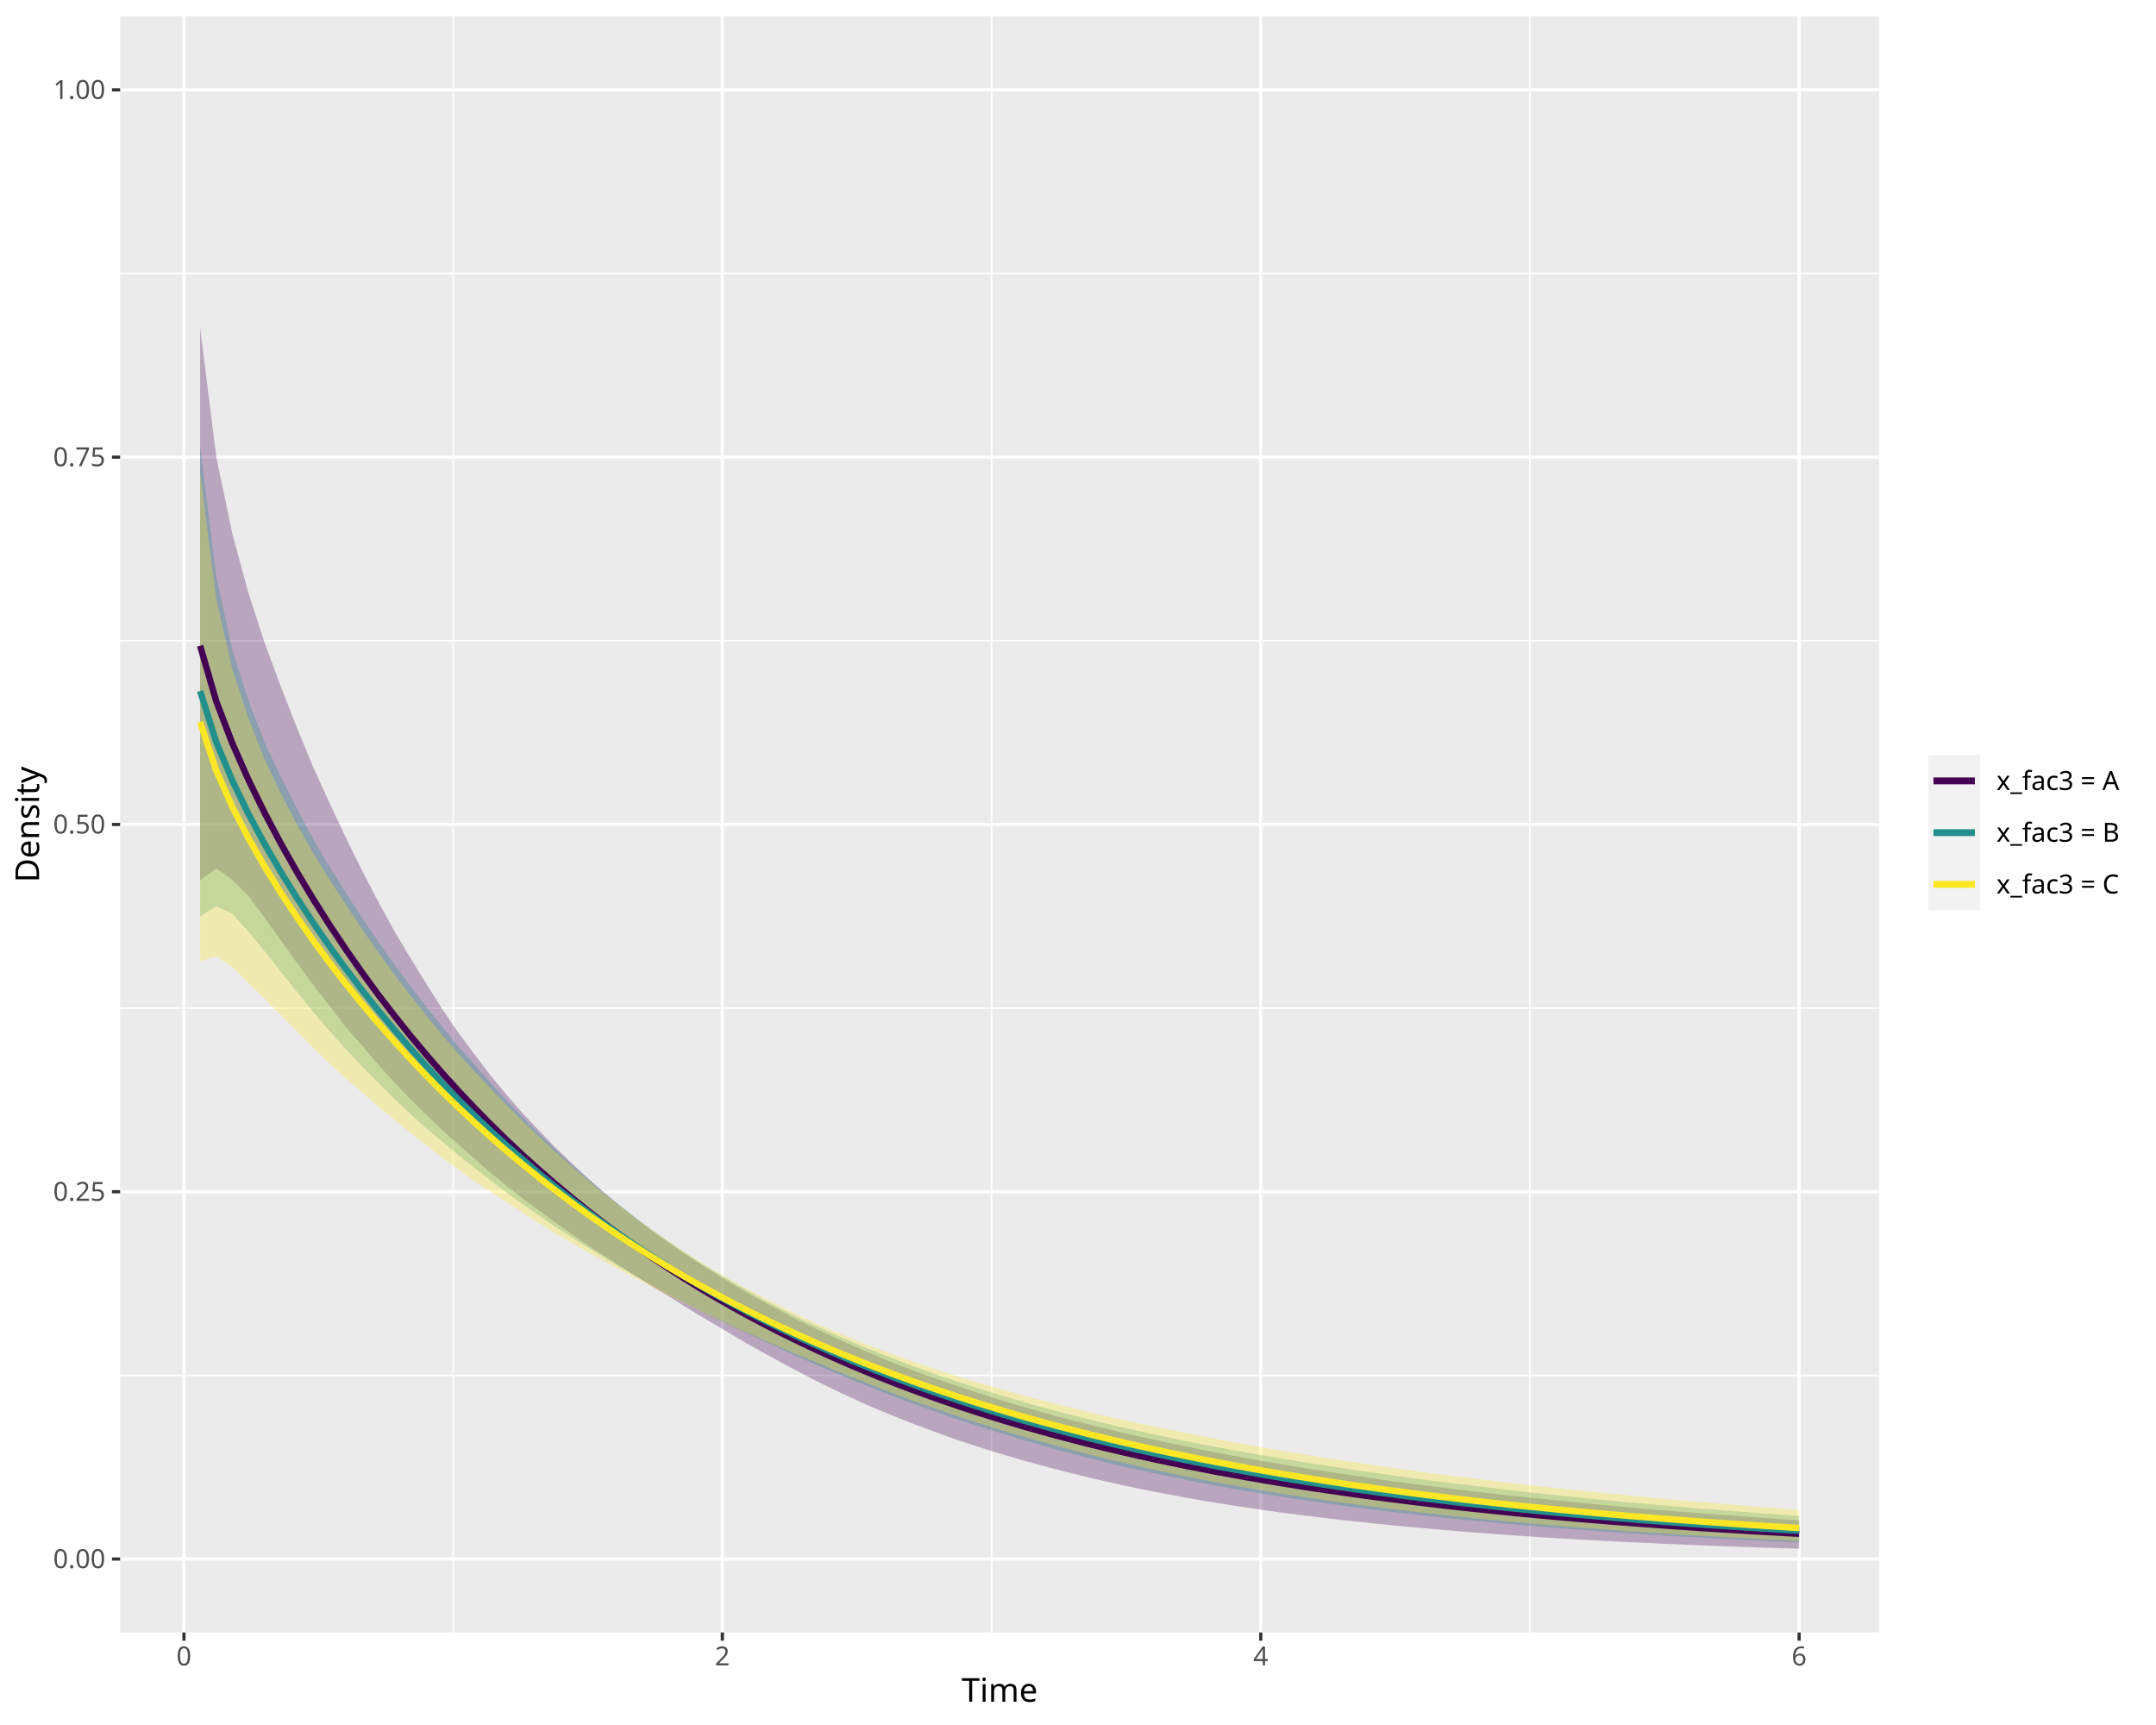
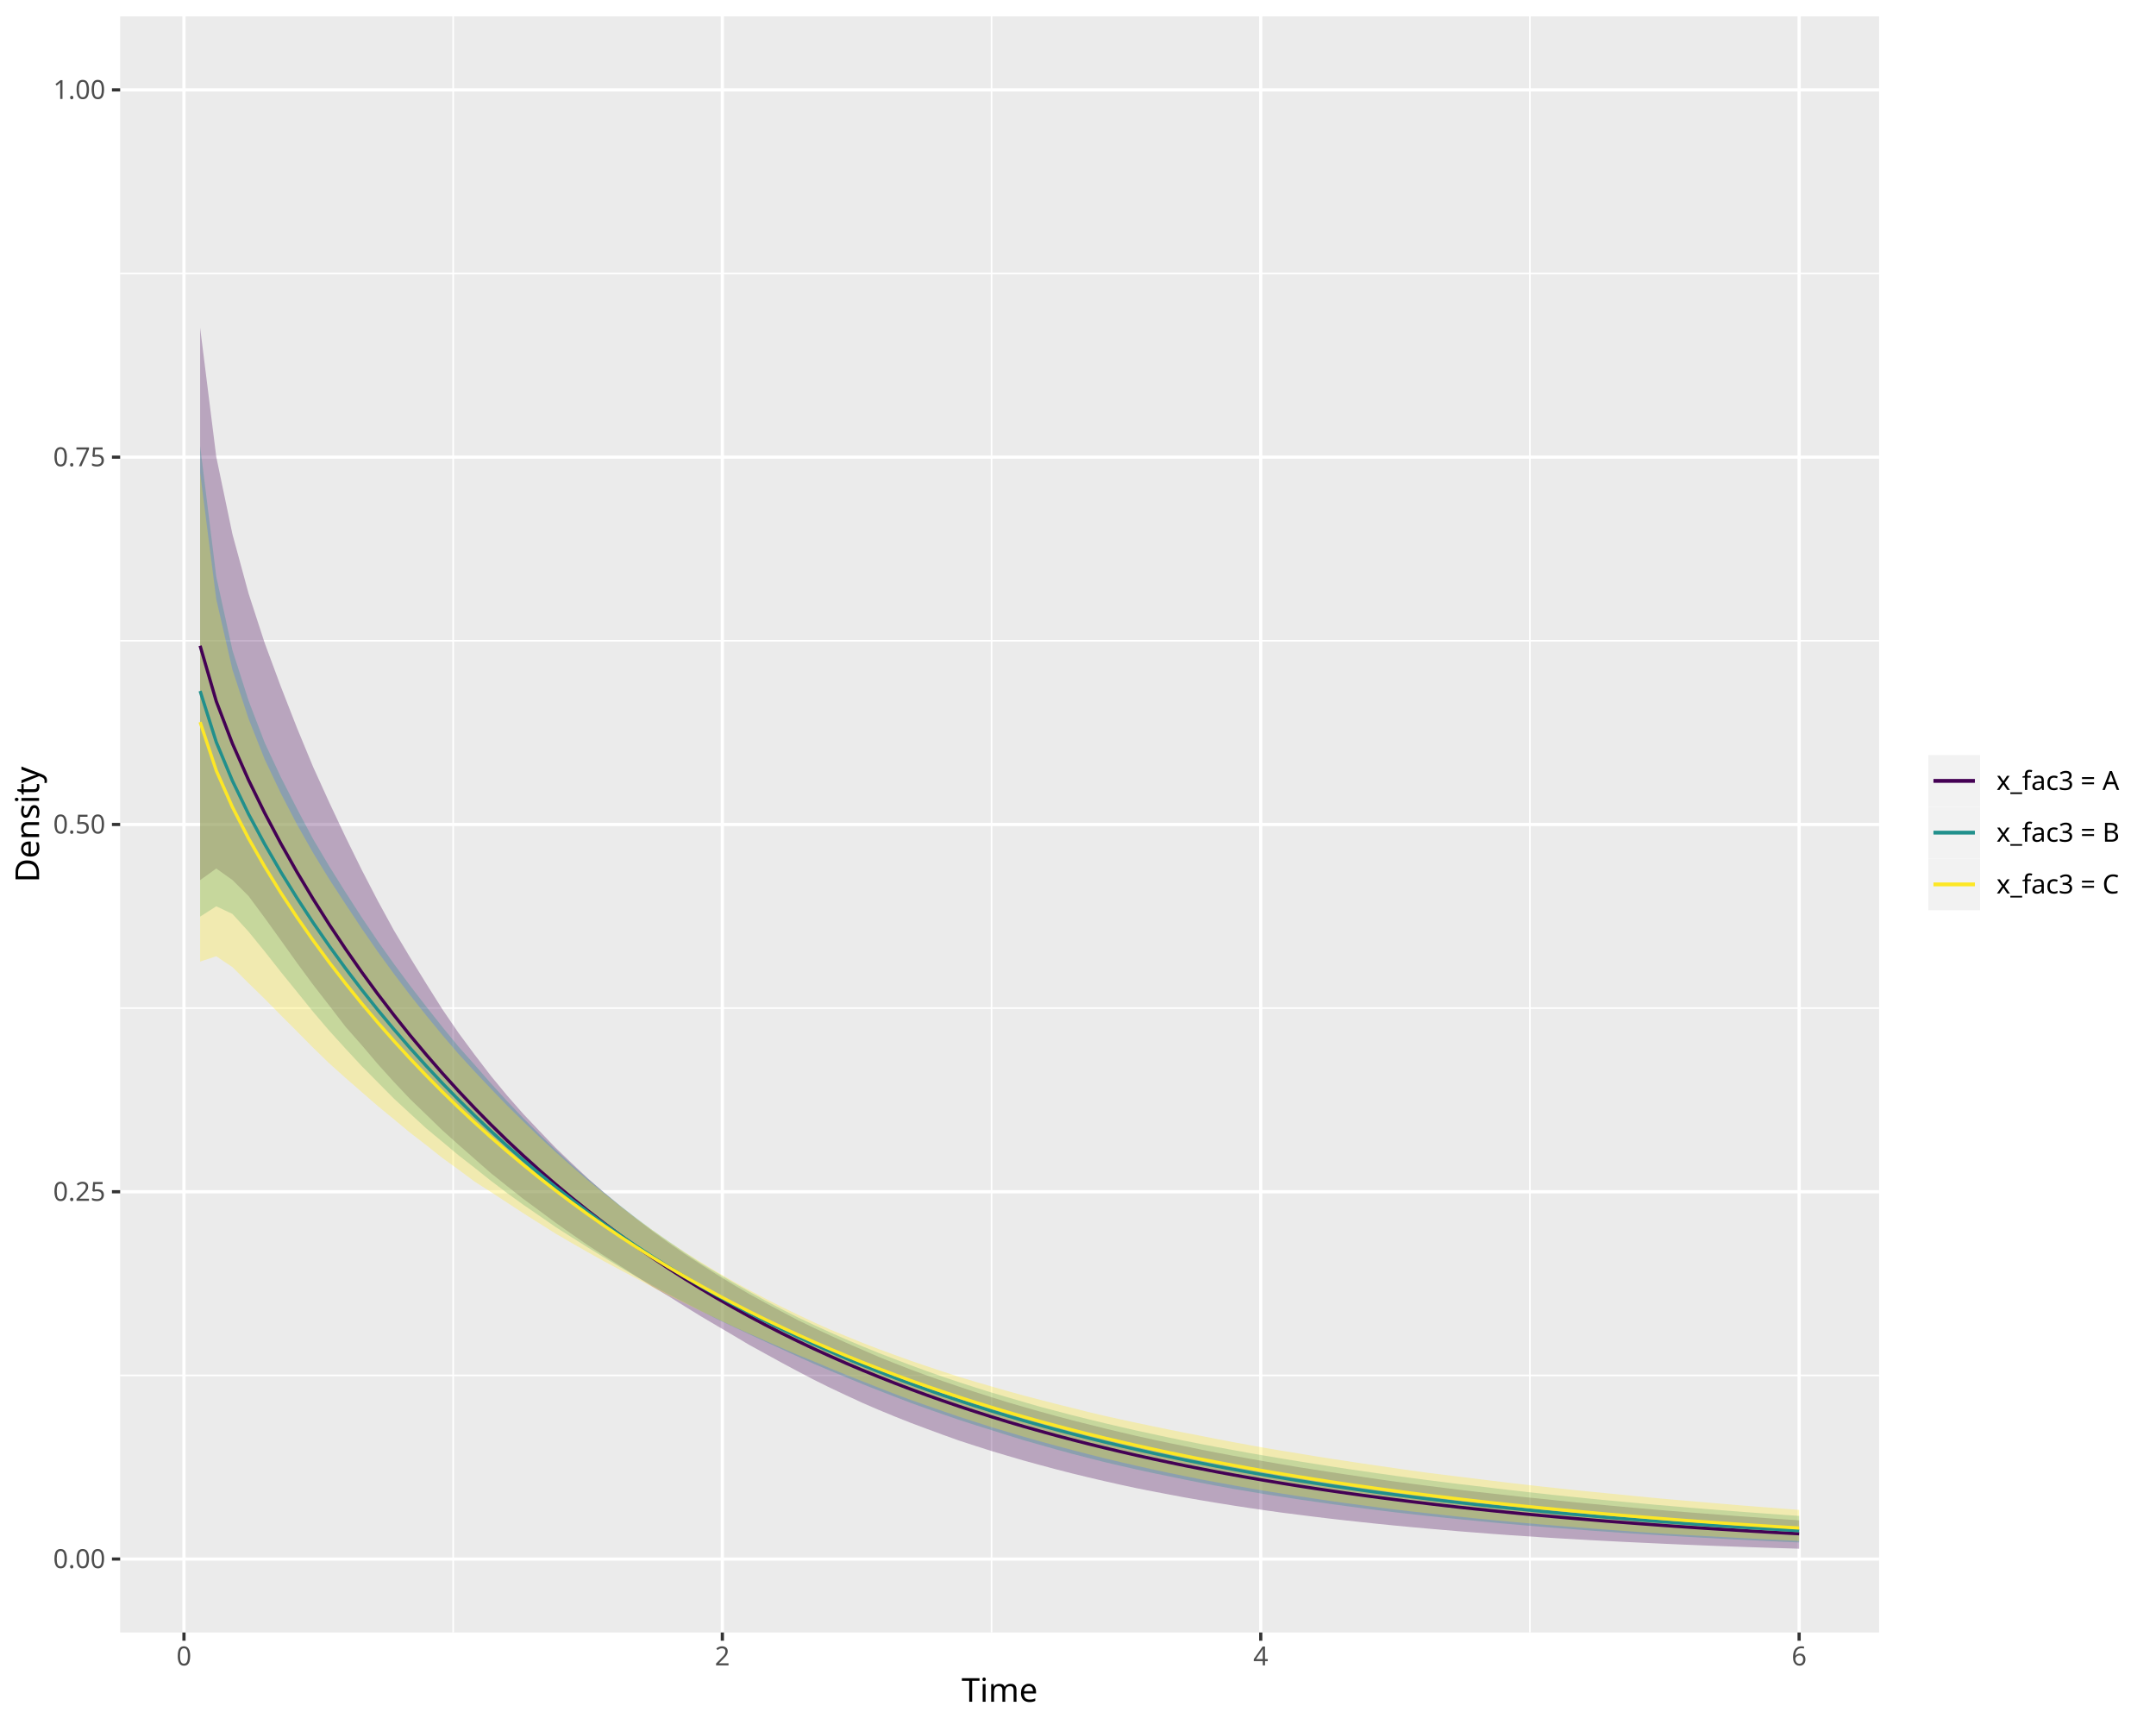
<svg xmlns="http://www.w3.org/2000/svg" class="svglite" data-engine-version="2.0" width="720.00pt" height="576.00pt" viewBox="0 0 720.00 576.00">
  <defs>
    <style type="text/css">
    .svglite line, .svglite polyline, .svglite polygon, .svglite path, .svglite rect, .svglite circle {
      fill: none;
      stroke: #000000;
      stroke-linecap: round;
      stroke-linejoin: round;
      stroke-miterlimit: 10.00;
    }
  </style>
  </defs>
  <rect width="100%" height="100%" style="stroke: none; fill: #FFFFFF;" />
  <defs>
    <clipPath id="cpMC4wMHw3MjAuMDB8MC4wMHw1NzYuMDA=">
      <rect x="0.00" y="0.00" width="720.00" height="576.00" />
    </clipPath>
  </defs>
  <g clip-path="url(#cpMC4wMHw3MjAuMDB8MC4wMHw1NzYuMDA=)">
    <rect x="0.00" y="0.00" width="720.00" height="576.00" style="stroke-width: 1.07; stroke: #FFFFFF; fill: #FFFFFF;" />
  </g>
  <defs>
    <clipPath id="cpNDAuMTN8NjI3LjUyfDUuNDh8NTQ1LjEx">
      <rect x="40.13" y="5.48" width="587.39" height="539.63" />
    </clipPath>
  </defs>
  <g clip-path="url(#cpNDAuMTN8NjI3LjUyfDUuNDh8NTQ1LjEx)">
    <rect x="40.13" y="5.48" width="587.39" height="539.63" style="stroke-width: 1.07; stroke: none; fill: #EBEBEB;" />
    <polyline points="40.13,459.26 627.52,459.26 " style="stroke-width: 0.53; stroke: #FFFFFF; stroke-linecap: butt;" />
    <polyline points="40.13,336.62 627.52,336.62 " style="stroke-width: 0.53; stroke: #FFFFFF; stroke-linecap: butt;" />
    <polyline points="40.13,213.97 627.52,213.97 " style="stroke-width: 0.53; stroke: #FFFFFF; stroke-linecap: butt;" />
    <polyline points="40.13,91.33 627.52,91.33 " style="stroke-width: 0.53; stroke: #FFFFFF; stroke-linecap: butt;" />
    <polyline points="151.34,545.11 151.34,5.48 " style="stroke-width: 0.53; stroke: #FFFFFF; stroke-linecap: butt;" />
    <polyline points="331.13,545.11 331.13,5.48 " style="stroke-width: 0.53; stroke: #FFFFFF; stroke-linecap: butt;" />
    <polyline points="510.92,545.11 510.92,5.48 " style="stroke-width: 0.53; stroke: #FFFFFF; stroke-linecap: butt;" />
    <polyline points="40.13,520.58 627.52,520.58 " style="stroke-width: 1.07; stroke: #FFFFFF; stroke-linecap: butt;" />
    <polyline points="40.13,397.94 627.52,397.94 " style="stroke-width: 1.07; stroke: #FFFFFF; stroke-linecap: butt;" />
    <polyline points="40.13,275.30 627.52,275.30 " style="stroke-width: 1.07; stroke: #FFFFFF; stroke-linecap: butt;" />
    <polyline points="40.13,152.65 627.52,152.65 " style="stroke-width: 1.07; stroke: #FFFFFF; stroke-linecap: butt;" />
    <polyline points="40.13,30.01 627.52,30.01 " style="stroke-width: 1.07; stroke: #FFFFFF; stroke-linecap: butt;" />
    <polyline points="61.44,545.11 61.44,5.48 " style="stroke-width: 1.07; stroke: #FFFFFF; stroke-linecap: butt;" />
    <polyline points="241.23,545.11 241.23,5.48 " style="stroke-width: 1.07; stroke: #FFFFFF; stroke-linecap: butt;" />
    <polyline points="421.03,545.11 421.03,5.48 " style="stroke-width: 1.07; stroke: #FFFFFF; stroke-linecap: butt;" />
    <polyline points="600.82,545.11 600.82,5.48 " style="stroke-width: 1.07; stroke: #FFFFFF; stroke-linecap: butt;" />
-     <polygon points="66.83,293.88 72.23,290.01 77.62,293.84 83.01,299.21 88.41,306.49 93.80,313.98 99.20,321.54 104.59,328.85 109.98,335.79 115.38,342.83 120.77,348.95 126.16,355.30 131.56,361.28 136.95,366.99 142.35,372.19 147.74,377.42 153.13,382.25 158.53,386.99 163.92,391.72 169.31,396.02 174.71,400.29 180.10,404.24 185.50,408.25 190.89,412.04 196.28,415.77 201.68,419.27 207.07,422.68 212.47,426.19 217.86,429.62 223.25,432.81 228.65,436.19 234.04,439.52 239.43,442.70 244.83,445.87 250.22,449.08 255.62,452.05 261.01,455.01 266.40,457.89 271.80,460.72 277.19,463.39 282.58,465.92 287.98,468.42 293.37,470.75 298.77,472.97 304.16,475.11 309.55,477.13 314.95,479.12 320.34,481.05 325.74,482.80 331.13,484.52 336.52,486.13 341.92,487.71 347.31,489.19 352.70,490.63 358.10,492.01 363.49,493.32 368.89,494.58 374.28,495.79 379.67,496.95 385.07,498.01 390.46,499.04 395.85,500.05 401.25,500.99 406.64,501.88 412.04,502.75 417.43,503.57 422.82,504.35 428.22,505.11 433.61,505.79 439.01,506.47 444.40,507.12 449.79,507.73 455.19,508.31 460.58,508.88 465.97,509.42 471.37,509.93 476.76,510.41 482.16,510.88 487.55,511.34 492.94,511.76 498.34,512.18 503.73,512.57 509.12,512.93 514.52,513.30 519.91,513.63 525.31,513.94 530.70,514.25 536.09,514.53 541.49,514.81 546.88,515.07 552.28,515.32 557.67,515.57 563.06,515.80 568.46,516.02 573.85,516.23 579.24,516.43 584.64,516.62 590.03,516.80 595.43,516.97 600.82,517.14 600.82,507.65 595.43,507.30 590.03,506.93 584.64,506.54 579.24,506.16 573.85,505.75 568.46,505.34 563.06,504.92 557.67,504.49 552.28,504.04 546.88,503.58 541.49,503.09 536.09,502.59 530.70,502.09 525.31,501.56 519.91,501.01 514.52,500.45 509.12,499.90 503.73,499.32 498.34,498.72 492.94,498.11 487.55,497.48 482.16,496.81 476.76,496.14 471.37,495.44 465.97,494.73 460.58,493.97 455.19,493.18 449.79,492.39 444.40,491.57 439.01,490.74 433.61,489.90 428.22,488.99 422.82,488.05 417.43,487.10 412.04,486.14 406.64,485.12 401.25,484.07 395.85,482.95 390.46,481.85 385.07,480.70 379.67,479.51 374.28,478.25 368.89,476.96 363.49,475.61 358.10,474.26 352.70,472.83 347.31,471.34 341.92,469.81 336.52,468.24 331.13,466.55 325.74,464.84 320.34,463.05 314.95,461.20 309.55,459.30 304.16,457.32 298.77,455.22 293.37,453.05 287.98,450.72 282.58,448.37 277.19,445.90 271.80,443.40 266.40,440.79 261.01,437.95 255.62,435.07 250.22,432.10 244.83,428.93 239.43,425.63 234.04,422.21 228.65,418.69 223.25,414.97 217.86,411.06 212.47,406.95 207.07,402.69 201.68,398.15 196.28,393.43 190.89,388.38 185.50,383.21 180.10,377.60 174.71,371.91 169.31,365.76 163.92,359.23 158.53,352.20 153.13,344.91 147.74,337.02 142.35,328.46 136.95,319.71 131.56,310.68 126.16,300.79 120.77,290.40 115.38,279.45 109.98,267.99 104.59,256.14 99.20,243.12 93.80,229.30 88.41,214.76 83.01,198.17 77.62,178.36 72.23,152.58 66.83,109.44 " style="stroke-width: 1.07; stroke: none; fill: #440154; fill-opacity: 0.30;" />
-     <polygon points="66.83,306.07 72.23,302.62 77.62,305.18 83.01,311.09 88.41,317.72 93.80,324.56 99.20,331.21 104.59,337.89 109.98,344.20 115.38,350.15 120.77,355.95 126.16,361.40 131.56,366.85 136.95,371.82 142.35,376.79 147.74,381.26 153.13,385.77 158.53,389.97 163.92,394.27 169.31,398.35 174.71,402.25 180.10,405.95 185.50,409.70 190.89,413.14 196.28,416.53 201.68,419.87 207.07,423.13 212.47,426.27 217.86,429.21 223.25,432.17 228.65,434.94 234.04,437.72 239.43,440.47 244.83,443.01 250.22,445.52 255.62,448.03 261.01,450.50 266.40,452.97 271.80,455.39 277.19,457.69 282.58,459.92 287.98,462.14 293.37,464.29 298.77,466.37 304.16,468.45 309.55,470.38 314.95,472.28 320.34,474.13 325.74,475.87 331.13,477.56 336.52,479.25 341.92,480.93 347.31,482.45 352.70,483.98 358.10,485.46 363.49,486.84 368.89,488.22 374.28,489.47 379.67,490.70 385.07,491.87 390.46,492.98 395.85,494.09 401.25,495.17 406.64,496.19 412.04,497.18 417.43,498.08 422.82,498.99 428.22,499.82 433.61,500.65 439.01,501.43 444.40,502.19 449.79,502.93 455.19,503.64 460.58,504.33 465.97,504.99 471.37,505.59 476.76,506.19 482.16,506.76 487.55,507.31 492.94,507.84 498.34,508.36 503.73,508.86 509.12,509.33 514.52,509.78 519.91,510.21 525.31,510.63 530.70,511.04 536.09,511.43 541.49,511.81 546.88,512.16 552.28,512.50 557.67,512.83 563.06,513.15 568.46,513.45 573.85,513.74 579.24,514.03 584.64,514.29 590.03,514.56 595.43,514.81 600.82,515.04 600.82,506.18 595.43,505.81 590.03,505.42 584.64,505.03 579.24,504.62 573.85,504.20 568.46,503.77 563.06,503.33 557.67,502.86 552.28,502.41 546.88,501.90 541.49,501.41 536.09,500.91 530.70,500.39 525.31,499.84 519.91,499.29 514.52,498.70 509.12,498.10 503.73,497.48 498.34,496.85 492.94,496.20 487.55,495.57 482.16,494.90 476.76,494.22 471.37,493.51 465.97,492.79 460.58,492.02 455.19,491.25 449.79,490.46 444.40,489.64 439.01,488.79 433.61,487.93 428.22,487.05 422.82,486.15 417.43,485.21 412.04,484.23 406.64,483.24 401.25,482.21 395.85,481.14 390.46,480.03 385.07,478.87 379.67,477.71 374.28,476.48 368.89,475.21 363.49,473.90 358.10,472.56 352.70,471.14 347.31,469.73 341.92,468.16 336.52,466.58 331.13,464.99 325.74,463.30 320.34,461.55 314.95,459.74 309.55,457.85 304.16,455.88 298.77,453.82 293.37,451.74 287.98,449.54 282.58,447.25 277.19,444.88 271.80,442.41 266.40,439.86 261.01,437.12 255.62,434.29 250.22,431.28 244.83,428.24 239.43,425.02 234.04,421.79 228.65,418.22 223.25,414.50 217.86,410.74 212.47,406.72 207.07,402.52 201.68,398.17 196.28,393.61 190.89,388.87 185.50,383.87 180.10,378.70 174.71,373.32 169.31,367.65 163.92,361.73 158.53,355.56 153.13,349.49 147.74,342.92 142.35,336.11 136.95,329.13 131.56,321.85 126.16,314.25 120.77,306.27 115.38,297.92 109.98,289.29 104.59,280.21 99.20,270.09 93.80,259.52 88.41,248.02 83.01,233.95 77.62,217.10 72.23,192.57 66.83,148.87 " style="stroke-width: 1.07; stroke: none; fill: #21908C; fill-opacity: 0.30;" />
-     <polygon points="66.83,321.09 72.23,319.31 77.62,322.93 83.01,328.29 88.41,333.55 93.80,339.01 99.20,344.42 104.59,349.86 109.98,355.09 115.38,359.93 120.77,364.62 126.16,369.32 131.56,373.74 136.95,378.23 142.35,382.39 147.74,386.66 153.13,390.56 158.53,394.57 163.92,398.02 169.31,401.55 174.71,405.08 180.10,408.48 185.50,411.89 190.89,415.04 196.28,418.12 201.68,421.13 207.07,424.02 212.47,426.87 217.86,429.74 223.25,432.54 228.65,435.13 234.04,437.78 239.43,440.35 244.83,442.92 250.22,445.33 255.62,447.71 261.01,450.06 266.40,452.41 271.80,454.60 277.19,456.87 282.58,459.08 287.98,461.22 293.37,463.34 298.77,465.45 304.16,467.45 309.55,469.35 314.95,471.23 320.34,473.08 325.74,474.81 331.13,476.56 336.52,478.15 341.92,479.75 347.31,481.28 352.70,482.75 358.10,484.19 363.49,485.59 368.89,486.94 374.28,488.23 379.67,489.48 385.07,490.67 390.46,491.84 395.85,492.93 401.25,494.01 406.64,495.02 412.04,496.00 417.43,496.96 422.82,497.88 428.22,498.75 433.61,499.59 439.01,500.40 444.40,501.20 449.79,501.95 455.19,502.67 460.58,503.38 465.97,504.05 471.37,504.69 476.76,505.29 482.16,505.90 487.55,506.47 492.94,507.02 498.34,507.55 503.73,508.06 509.12,508.54 514.52,509.02 519.91,509.47 525.31,509.90 530.70,510.32 536.09,510.74 541.49,511.13 546.88,511.52 552.28,511.88 557.67,512.22 563.06,512.55 568.46,512.86 573.85,513.16 579.24,513.45 584.64,513.73 590.03,514.02 595.43,514.28 600.82,514.53 600.82,504.17 595.43,503.76 590.03,503.34 584.64,502.92 579.24,502.48 573.85,502.03 568.46,501.57 563.06,501.11 557.67,500.65 552.28,500.16 546.88,499.63 541.49,499.10 536.09,498.57 530.70,498.04 525.31,497.50 519.91,496.91 514.52,496.33 509.12,495.72 503.73,495.10 498.34,494.44 492.94,493.78 487.55,493.11 482.16,492.45 476.76,491.78 471.37,491.04 465.97,490.26 460.58,489.48 455.19,488.70 449.79,487.88 444.40,487.06 439.01,486.22 433.61,485.32 428.22,484.44 422.82,483.54 417.43,482.57 412.04,481.58 406.64,480.56 401.25,479.49 395.85,478.45 390.46,477.37 385.07,476.26 379.67,475.13 374.28,473.97 368.89,472.77 363.49,471.49 358.10,470.13 352.70,468.80 347.31,467.40 341.92,466.00 336.52,464.51 331.13,462.96 325.74,461.39 320.34,459.76 314.95,458.00 309.55,456.21 304.16,454.37 298.77,452.43 293.37,450.45 287.98,448.37 282.58,446.16 277.19,443.94 271.80,441.53 266.40,438.97 261.01,436.36 255.62,433.63 250.22,430.79 244.83,427.85 239.43,424.72 234.04,421.46 228.65,418.08 223.25,414.52 217.86,410.74 212.47,406.89 207.07,402.74 201.68,398.46 196.28,394.07 190.89,389.42 185.50,384.63 180.10,379.60 174.71,374.40 169.31,369.10 163.92,363.51 158.53,357.81 153.13,351.93 147.74,345.64 142.35,339.08 136.95,332.29 131.56,325.19 126.16,317.80 120.77,310.00 115.38,301.88 109.98,293.62 104.59,284.83 99.20,275.34 93.80,264.94 88.41,253.60 83.01,240.01 77.62,223.60 72.23,200.12 66.83,157.85 " style="stroke-width: 1.07; stroke: none; fill: #FDE725; fill-opacity: 0.30;" />
-     <polyline points="66.83,215.63 72.23,234.19 77.62,248.30 83.01,260.48 88.41,271.51 93.80,281.70 99.20,291.23 104.59,300.22 109.98,308.74 115.38,316.84 120.77,324.56 126.16,331.93 131.56,338.97 136.95,345.72 142.35,352.18 147.74,358.38 153.13,364.32 158.53,370.03 163.92,375.51 169.31,380.78 174.71,385.84 180.10,390.71 185.50,395.39 190.89,399.89 196.28,404.22 201.68,408.39 207.07,412.40 212.47,416.26 217.86,419.97 223.25,423.55 228.65,427.00 234.04,430.32 239.43,433.51 244.83,436.59 250.22,439.56 255.62,442.41 261.01,445.17 266.40,447.82 271.80,450.38 277.19,452.84 282.58,455.22 287.98,457.51 293.37,459.71 298.77,461.84 304.16,463.89 309.55,465.87 314.95,467.77 320.34,469.61 325.74,471.38 331.13,473.09 336.52,474.74 341.92,476.33 347.31,477.86 352.70,479.34 358.10,480.76 363.49,482.14 368.89,483.46 374.28,484.74 379.67,485.98 385.07,487.17 390.46,488.32 395.85,489.43 401.25,490.49 406.64,491.53 412.04,492.52 417.43,493.48 422.82,494.41 428.22,495.30 433.61,496.17 439.01,497.00 444.40,497.80 449.79,498.58 455.19,499.33 460.58,500.05 465.97,500.75 471.37,501.42 476.76,502.07 482.16,502.70 487.55,503.31 492.94,503.89 498.34,504.45 503.73,505.00 509.12,505.53 514.52,506.03 519.91,506.52 525.31,507.00 530.70,507.45 536.09,507.90 541.49,508.32 546.88,508.73 552.28,509.13 557.67,509.52 563.06,509.89 568.46,510.25 573.85,510.59 579.24,510.92 584.64,511.25 590.03,511.56 595.43,511.86 600.82,512.15 " style="stroke-width: 2.13; stroke: #440154; stroke-linecap: butt;" />
-     <polyline points="66.83,230.73 72.23,247.82 77.62,260.73 83.01,271.85 88.41,281.90 93.80,291.19 99.20,299.90 104.59,308.12 109.98,315.92 115.38,323.35 120.77,330.44 126.16,337.22 131.56,343.72 136.95,349.96 142.35,355.94 147.74,361.70 153.13,367.22 158.53,372.54 163.92,377.66 169.31,382.59 174.71,387.33 180.10,391.90 185.50,396.31 190.89,400.55 196.28,404.65 201.68,408.59 207.07,412.40 212.47,416.07 217.86,419.61 223.25,423.02 228.65,426.32 234.04,429.50 239.43,432.57 244.83,435.53 250.22,438.39 255.62,441.15 261.01,443.81 266.40,446.38 271.80,448.87 277.19,451.26 282.58,453.58 287.98,455.82 293.37,457.97 298.77,460.06 304.16,462.07 309.55,464.02 314.95,465.90 320.34,467.71 325.74,469.47 331.13,471.16 336.52,472.80 341.92,474.38 347.31,475.90 352.70,477.38 358.10,478.80 363.49,480.18 368.89,481.51 374.28,482.80 379.67,484.04 385.07,485.24 390.46,486.40 395.85,487.53 401.25,488.61 406.64,489.66 412.04,490.67 417.43,491.65 422.82,492.60 428.22,493.51 433.61,494.40 439.01,495.25 444.40,496.08 449.79,496.88 455.19,497.65 460.58,498.39 465.97,499.12 471.37,499.81 476.76,500.49 482.16,501.14 487.55,501.77 492.94,502.38 498.34,502.97 503.73,503.54 509.12,504.09 514.52,504.62 519.91,505.14 525.31,505.64 530.70,506.12 536.09,506.59 541.49,507.04 546.88,507.47 552.28,507.90 557.67,508.30 563.06,508.70 568.46,509.08 573.85,509.45 579.24,509.81 584.64,510.15 590.03,510.48 595.43,510.81 600.82,511.12 " style="stroke-width: 2.13; stroke: #21908C; stroke-linecap: butt;" />
-     <polyline points="66.83,241.11 72.23,257.33 77.62,269.50 83.01,279.97 88.41,289.41 93.80,298.14 99.20,306.32 104.59,314.05 109.98,321.39 115.38,328.38 120.77,335.06 126.16,341.45 131.56,347.59 136.95,353.48 142.35,359.14 147.74,364.58 153.13,369.82 158.53,374.87 163.92,379.73 169.31,384.41 174.71,388.93 180.10,393.29 185.50,397.49 190.89,401.54 196.28,405.46 201.68,409.24 207.07,412.88 212.47,416.41 217.86,419.81 223.25,423.09 228.65,426.27 234.04,429.33 239.43,432.30 244.83,435.16 250.22,437.93 255.62,440.60 261.01,443.18 266.40,445.68 271.80,448.10 277.19,450.43 282.58,452.69 287.98,454.87 293.37,456.98 298.77,459.02 304.16,460.99 309.55,462.90 314.95,464.74 320.34,466.53 325.74,468.25 331.13,469.92 336.52,471.53 341.92,473.10 347.31,474.61 352.70,476.07 358.10,477.48 363.49,478.85 368.89,480.17 374.28,481.45 379.67,482.69 385.07,483.89 390.46,485.05 395.85,486.17 401.25,487.25 406.64,488.30 412.04,489.32 417.43,490.31 422.82,491.26 428.22,492.18 433.61,493.07 439.01,493.93 444.40,494.77 449.79,495.58 455.19,496.36 460.58,497.12 465.97,497.85 471.37,498.56 476.76,499.25 482.16,499.91 487.55,500.56 492.94,501.18 498.34,501.79 503.73,502.37 509.12,502.94 514.52,503.48 519.91,504.01 525.31,504.53 530.70,505.02 536.09,505.51 541.49,505.97 546.88,506.42 552.28,506.86 557.67,507.29 563.06,507.70 568.46,508.09 573.85,508.48 579.24,508.85 584.64,509.21 590.03,509.56 595.43,509.90 600.82,510.23 " style="stroke-width: 2.13; stroke: #FDE725; stroke-linecap: butt;" />
+     <polygon points="66.83,293.88 72.23,290.01 77.62,293.84 83.01,299.21 88.41,306.49 93.80,313.98 99.20,321.54 104.59,328.85 109.98,335.79 115.38,342.83 120.77,348.95 126.16,355.30 131.56,361.28 136.95,366.99 142.35,372.19 147.74,377.42 153.13,382.25 158.53,386.99 163.92,391.72 169.31,396.02 174.71,400.29 180.10,404.24 185.50,408.25 190.89,412.04 196.28,415.77 201.68,419.27 207.07,422.68 212.47,426.19 217.86,429.62 223.25,432.81 228.65,436.19 234.04,439.52 239.43,442.70 244.83,445.87 250.22,449.08 255.62,452.05 261.01,455.01 266.40,457.89 271.80,460.72 277.19,463.39 282.58,465.92 287.98,468.42 293.37,470.75 298.77,472.97 304.16,475.11 309.55,477.13 314.95,479.12 320.34,481.05 325.74,482.80 331.13,484.52 336.52,486.13 341.92,487.71 347.31,489.19 352.70,490.63 358.10,492.01 363.49,493.32 368.89,494.58 374.28,495.79 379.67,496.95 385.07,498.01 390.46,499.04 395.85,500.05 401.25,500.99 406.64,501.88 412.04,502.75 417.43,503.57 422.82,504.35 428.22,505.11 433.61,505.79 439.01,506.47 444.40,507.12 449.79,507.73 455.19,508.31 460.58,508.88 465.97,509.42 471.37,509.93 476.76,510.41 482.16,510.88 487.55,511.34 492.94,511.76 498.34,512.18 503.73,512.57 509.12,512.93 514.52,513.30 519.91,513.63 525.31,513.94 530.70,514.25 536.09,514.53 541.49,514.81 546.88,515.07 552.28,515.32 557.67,515.57 563.06,515.80 568.46,516.02 573.85,516.23 579.24,516.43 584.64,516.62 590.03,516.80 595.43,516.97 600.82,517.14 600.82,507.65 595.43,507.30 590.03,506.93 584.64,506.54 579.24,506.16 573.85,505.75 568.46,505.34 563.06,504.92 557.67,504.49 552.28,504.04 546.88,503.58 541.49,503.09 536.09,502.59 530.70,502.09 525.31,501.56 519.91,501.01 514.52,500.45 509.12,499.90 503.73,499.32 498.34,498.72 492.94,498.11 487.55,497.48 482.16,496.81 476.76,496.14 471.37,495.44 465.97,494.73 460.58,493.97 455.19,493.18 449.79,492.39 444.40,491.57 439.01,490.74 433.61,489.90 428.22,488.99 422.82,488.05 417.43,487.10 412.04,486.14 406.64,485.12 401.25,484.07 395.85,482.95 390.46,481.85 385.07,480.70 379.67,479.51 374.28,478.25 368.89,476.96 363.49,475.61 358.10,474.26 352.70,472.83 347.31,471.34 341.92,469.81 336.52,468.24 331.13,466.55 325.74,464.84 320.34,463.05 314.95,461.20 309.55,459.30 304.16,457.32 298.77,455.22 293.37,453.05 287.98,450.72 282.58,448.37 277.19,445.90 271.80,443.40 266.40,440.79 261.01,437.95 255.62,435.07 250.22,432.10 244.83,428.93 239.43,425.63 234.04,422.21 228.65,418.69 223.25,414.97 217.86,411.06 212.47,406.95 207.07,402.69 201.68,398.15 196.28,393.43 190.89,388.38 185.50,383.21 180.10,377.60 174.71,371.91 169.31,365.76 163.92,359.23 158.53,352.20 153.13,344.91 147.74,337.02 142.35,328.46 136.95,319.71 131.56,310.68 126.16,300.79 120.77,290.40 115.38,279.45 109.98,267.99 104.59,256.14 99.20,243.12 93.80,229.30 88.41,214.76 83.01,198.17 77.62,178.36 72.23,152.58 66.83,109.44 " style="stroke-width: 1.07; stroke: none; stroke-linecap: butt; fill: #440154; fill-opacity: 0.30;" />
+     <polygon points="66.83,306.07 72.23,302.62 77.62,305.18 83.01,311.09 88.41,317.72 93.80,324.56 99.20,331.21 104.59,337.89 109.98,344.20 115.38,350.15 120.77,355.95 126.16,361.40 131.56,366.85 136.95,371.82 142.35,376.79 147.74,381.26 153.13,385.77 158.53,389.97 163.92,394.27 169.31,398.35 174.71,402.25 180.10,405.95 185.50,409.70 190.89,413.14 196.28,416.53 201.68,419.87 207.07,423.13 212.47,426.27 217.86,429.21 223.25,432.17 228.65,434.94 234.04,437.72 239.43,440.47 244.83,443.01 250.22,445.52 255.62,448.03 261.01,450.50 266.40,452.97 271.80,455.39 277.19,457.69 282.58,459.92 287.98,462.14 293.37,464.29 298.77,466.37 304.16,468.45 309.55,470.38 314.95,472.28 320.34,474.13 325.74,475.87 331.13,477.56 336.52,479.25 341.92,480.93 347.31,482.45 352.70,483.98 358.10,485.46 363.49,486.84 368.89,488.22 374.28,489.47 379.67,490.70 385.07,491.87 390.46,492.98 395.85,494.09 401.25,495.17 406.64,496.19 412.04,497.18 417.43,498.08 422.82,498.99 428.22,499.82 433.61,500.65 439.01,501.43 444.40,502.19 449.79,502.93 455.19,503.64 460.58,504.33 465.97,504.99 471.37,505.59 476.76,506.19 482.16,506.76 487.55,507.31 492.94,507.84 498.34,508.36 503.73,508.86 509.12,509.33 514.52,509.78 519.91,510.21 525.31,510.63 530.70,511.04 536.09,511.43 541.49,511.81 546.88,512.16 552.28,512.50 557.67,512.83 563.06,513.15 568.46,513.45 573.85,513.74 579.24,514.03 584.64,514.29 590.03,514.56 595.43,514.81 600.82,515.04 600.82,506.18 595.43,505.81 590.03,505.42 584.64,505.03 579.24,504.62 573.85,504.20 568.46,503.77 563.06,503.33 557.67,502.86 552.28,502.41 546.88,501.90 541.49,501.41 536.09,500.91 530.70,500.39 525.31,499.84 519.91,499.29 514.52,498.70 509.12,498.10 503.73,497.48 498.34,496.85 492.94,496.20 487.55,495.57 482.16,494.90 476.76,494.22 471.37,493.51 465.97,492.79 460.58,492.02 455.19,491.25 449.79,490.46 444.40,489.64 439.01,488.79 433.61,487.93 428.22,487.05 422.82,486.15 417.43,485.21 412.04,484.23 406.64,483.24 401.25,482.21 395.85,481.14 390.46,480.03 385.07,478.87 379.67,477.71 374.28,476.48 368.89,475.21 363.49,473.90 358.10,472.56 352.70,471.14 347.31,469.73 341.92,468.16 336.52,466.58 331.13,464.99 325.74,463.30 320.34,461.55 314.95,459.74 309.55,457.85 304.16,455.88 298.77,453.82 293.37,451.74 287.98,449.54 282.58,447.25 277.19,444.88 271.80,442.41 266.40,439.86 261.01,437.12 255.62,434.29 250.22,431.28 244.83,428.24 239.43,425.02 234.04,421.79 228.65,418.22 223.25,414.50 217.86,410.74 212.47,406.72 207.07,402.52 201.68,398.17 196.28,393.61 190.89,388.87 185.50,383.87 180.10,378.70 174.71,373.32 169.31,367.65 163.92,361.73 158.53,355.56 153.13,349.49 147.74,342.92 142.35,336.11 136.95,329.13 131.56,321.85 126.16,314.25 120.77,306.27 115.38,297.92 109.98,289.29 104.59,280.21 99.20,270.09 93.80,259.52 88.41,248.02 83.01,233.95 77.62,217.10 72.23,192.57 66.83,148.87 " style="stroke-width: 1.07; stroke: none; stroke-linecap: butt; fill: #21908C; fill-opacity: 0.30;" />
+     <polygon points="66.83,321.09 72.23,319.31 77.62,322.93 83.01,328.29 88.41,333.55 93.80,339.01 99.20,344.42 104.59,349.86 109.98,355.09 115.38,359.93 120.77,364.62 126.16,369.32 131.56,373.74 136.95,378.23 142.35,382.39 147.74,386.66 153.13,390.56 158.53,394.57 163.92,398.02 169.31,401.55 174.71,405.08 180.10,408.48 185.50,411.89 190.89,415.04 196.28,418.12 201.68,421.13 207.07,424.02 212.47,426.87 217.86,429.74 223.25,432.54 228.65,435.13 234.04,437.78 239.43,440.35 244.83,442.92 250.22,445.33 255.62,447.71 261.01,450.06 266.40,452.41 271.80,454.60 277.19,456.87 282.58,459.08 287.98,461.22 293.37,463.34 298.77,465.45 304.16,467.45 309.55,469.35 314.95,471.23 320.34,473.08 325.74,474.81 331.13,476.56 336.52,478.15 341.92,479.75 347.31,481.28 352.70,482.75 358.10,484.19 363.49,485.59 368.89,486.94 374.28,488.23 379.67,489.48 385.07,490.67 390.46,491.84 395.85,492.93 401.25,494.01 406.64,495.02 412.04,496.00 417.43,496.96 422.82,497.88 428.22,498.75 433.61,499.59 439.01,500.40 444.40,501.20 449.79,501.95 455.19,502.67 460.58,503.38 465.97,504.05 471.37,504.69 476.76,505.29 482.16,505.90 487.55,506.47 492.94,507.02 498.34,507.55 503.73,508.06 509.12,508.54 514.52,509.02 519.91,509.47 525.31,509.90 530.70,510.32 536.09,510.74 541.49,511.13 546.88,511.52 552.28,511.88 557.67,512.22 563.06,512.55 568.46,512.86 573.85,513.16 579.24,513.45 584.64,513.73 590.03,514.02 595.43,514.28 600.82,514.53 600.82,504.17 595.43,503.76 590.03,503.34 584.64,502.92 579.24,502.48 573.85,502.03 568.46,501.57 563.06,501.11 557.67,500.65 552.28,500.16 546.88,499.63 541.49,499.10 536.09,498.57 530.70,498.04 525.31,497.50 519.91,496.91 514.52,496.33 509.12,495.72 503.73,495.10 498.34,494.44 492.94,493.78 487.55,493.11 482.16,492.45 476.76,491.78 471.37,491.04 465.97,490.26 460.58,489.48 455.19,488.70 449.79,487.88 444.40,487.06 439.01,486.22 433.61,485.32 428.22,484.44 422.82,483.54 417.43,482.57 412.04,481.58 406.64,480.56 401.25,479.49 395.85,478.45 390.46,477.37 385.07,476.26 379.67,475.13 374.28,473.97 368.89,472.77 363.49,471.49 358.10,470.13 352.70,468.80 347.31,467.40 341.92,466.00 336.52,464.51 331.13,462.96 325.74,461.39 320.34,459.76 314.95,458.00 309.55,456.21 304.16,454.37 298.77,452.43 293.37,450.45 287.98,448.37 282.58,446.16 277.19,443.94 271.80,441.53 266.40,438.97 261.01,436.36 255.62,433.63 250.22,430.79 244.83,427.85 239.43,424.72 234.04,421.46 228.65,418.08 223.25,414.52 217.86,410.74 212.47,406.89 207.07,402.74 201.68,398.46 196.28,394.07 190.89,389.42 185.50,384.63 180.10,379.60 174.71,374.40 169.31,369.10 163.92,363.51 158.53,357.81 153.13,351.93 147.74,345.64 142.35,339.08 136.95,332.29 131.56,325.19 126.16,317.80 120.77,310.00 115.38,301.88 109.98,293.62 104.59,284.83 99.20,275.34 93.80,264.94 88.41,253.60 83.01,240.01 77.62,223.60 72.23,200.12 66.83,157.85 " style="stroke-width: 1.07; stroke: none; stroke-linecap: butt; fill: #FDE725; fill-opacity: 0.30;" />
+     <polyline points="66.83,215.63 72.23,234.19 77.62,248.30 83.01,260.48 88.41,271.51 93.80,281.70 99.20,291.23 104.59,300.22 109.98,308.74 115.38,316.84 120.77,324.56 126.16,331.93 131.56,338.97 136.95,345.72 142.35,352.18 147.74,358.38 153.13,364.32 158.53,370.03 163.92,375.51 169.31,380.78 174.71,385.84 180.10,390.71 185.50,395.39 190.89,399.89 196.28,404.22 201.68,408.39 207.07,412.40 212.47,416.26 217.86,419.97 223.25,423.55 228.65,427.00 234.04,430.32 239.43,433.51 244.83,436.59 250.22,439.56 255.62,442.41 261.01,445.17 266.40,447.82 271.80,450.38 277.19,452.84 282.58,455.22 287.98,457.51 293.37,459.71 298.77,461.84 304.16,463.89 309.55,465.87 314.95,467.77 320.34,469.61 325.74,471.38 331.13,473.09 336.52,474.74 341.92,476.33 347.31,477.86 352.70,479.34 358.10,480.76 363.49,482.14 368.89,483.46 374.28,484.74 379.67,485.98 385.07,487.17 390.46,488.32 395.85,489.43 401.25,490.49 406.64,491.53 412.04,492.52 417.43,493.48 422.82,494.41 428.22,495.30 433.61,496.17 439.01,497.00 444.40,497.80 449.79,498.58 455.19,499.33 460.58,500.05 465.97,500.75 471.37,501.42 476.76,502.07 482.16,502.70 487.55,503.31 492.94,503.89 498.34,504.45 503.73,505.00 509.12,505.53 514.52,506.03 519.91,506.52 525.31,507.00 530.70,507.45 536.09,507.90 541.49,508.32 546.88,508.73 552.28,509.13 557.67,509.52 563.06,509.89 568.46,510.25 573.85,510.59 579.24,510.92 584.64,511.25 590.03,511.56 595.43,511.86 600.82,512.15 " style="stroke-width: 1.07; stroke: #440154; stroke-linecap: butt;" />
+     <polyline points="66.83,230.73 72.23,247.82 77.62,260.73 83.01,271.85 88.41,281.90 93.80,291.19 99.20,299.90 104.59,308.12 109.98,315.92 115.38,323.35 120.77,330.44 126.16,337.22 131.56,343.72 136.95,349.96 142.35,355.94 147.74,361.70 153.13,367.22 158.53,372.54 163.92,377.66 169.31,382.59 174.71,387.33 180.10,391.90 185.50,396.31 190.89,400.55 196.28,404.65 201.68,408.59 207.07,412.40 212.47,416.07 217.86,419.61 223.25,423.02 228.65,426.32 234.04,429.50 239.43,432.57 244.83,435.53 250.22,438.39 255.62,441.15 261.01,443.81 266.40,446.38 271.80,448.87 277.19,451.26 282.58,453.58 287.98,455.82 293.37,457.97 298.77,460.06 304.16,462.07 309.55,464.02 314.95,465.90 320.34,467.71 325.74,469.47 331.13,471.16 336.52,472.80 341.92,474.38 347.31,475.90 352.70,477.38 358.10,478.80 363.49,480.18 368.89,481.51 374.28,482.80 379.67,484.04 385.07,485.24 390.46,486.40 395.85,487.53 401.25,488.61 406.64,489.66 412.04,490.67 417.43,491.65 422.82,492.60 428.22,493.51 433.61,494.40 439.01,495.25 444.40,496.08 449.79,496.88 455.19,497.65 460.58,498.39 465.97,499.12 471.37,499.81 476.76,500.49 482.16,501.14 487.55,501.77 492.94,502.38 498.34,502.97 503.73,503.54 509.12,504.09 514.52,504.62 519.91,505.14 525.31,505.64 530.70,506.12 536.09,506.59 541.49,507.04 546.88,507.47 552.28,507.90 557.67,508.30 563.06,508.70 568.46,509.08 573.85,509.45 579.24,509.81 584.64,510.15 590.03,510.48 595.43,510.81 600.82,511.12 " style="stroke-width: 1.07; stroke: #21908C; stroke-linecap: butt;" />
+     <polyline points="66.83,241.11 72.23,257.33 77.62,269.50 83.01,279.97 88.41,289.41 93.80,298.14 99.20,306.32 104.59,314.05 109.98,321.39 115.38,328.38 120.77,335.06 126.16,341.45 131.56,347.59 136.95,353.48 142.35,359.14 147.74,364.58 153.13,369.82 158.53,374.87 163.92,379.73 169.31,384.41 174.71,388.93 180.10,393.29 185.50,397.49 190.89,401.54 196.28,405.46 201.68,409.24 207.07,412.88 212.47,416.41 217.86,419.81 223.25,423.09 228.65,426.27 234.04,429.33 239.43,432.30 244.83,435.16 250.22,437.93 255.62,440.60 261.01,443.18 266.40,445.68 271.80,448.10 277.19,450.43 282.58,452.69 287.98,454.87 293.37,456.98 298.77,459.02 304.16,460.99 309.55,462.90 314.95,464.74 320.34,466.53 325.74,468.25 331.13,469.92 336.52,471.53 341.92,473.10 347.31,474.61 352.70,476.07 358.10,477.48 363.49,478.85 368.89,480.17 374.28,481.45 379.67,482.69 385.07,483.89 390.46,485.05 395.85,486.17 401.25,487.25 406.64,488.30 412.04,489.32 417.43,490.31 422.82,491.26 428.22,492.18 433.61,493.07 439.01,493.93 444.40,494.77 449.79,495.58 455.19,496.36 460.58,497.12 465.97,497.85 471.37,498.56 476.76,499.25 482.16,499.91 487.55,500.56 492.94,501.18 498.34,501.79 503.73,502.37 509.12,502.94 514.52,503.48 519.91,504.01 525.31,504.53 530.70,505.02 536.09,505.51 541.49,505.97 546.88,506.42 552.28,506.86 557.67,507.29 563.06,507.70 568.46,508.09 573.85,508.48 579.24,508.85 584.64,509.21 590.03,509.56 595.43,509.90 600.82,510.23 " style="stroke-width: 1.07; stroke: #FDE725; stroke-linecap: butt;" />
  </g>
  <g clip-path="url(#cpMC4wMHw3MjAuMDB8MC4wMHw1NzYuMDA=)">
    <text x="35.20" y="523.61" text-anchor="end" style="font-size: 8.80px; fill: #4D4D4D; font-family: sans;" textLength="17.13px" lengthAdjust="spacingAndGlyphs">0.00</text>
    <text x="35.20" y="400.97" text-anchor="end" style="font-size: 8.80px; fill: #4D4D4D; font-family: sans;" textLength="17.13px" lengthAdjust="spacingAndGlyphs">0.25</text>
    <text x="35.20" y="278.32" text-anchor="end" style="font-size: 8.80px; fill: #4D4D4D; font-family: sans;" textLength="17.13px" lengthAdjust="spacingAndGlyphs">0.50</text>
    <text x="35.20" y="155.68" text-anchor="end" style="font-size: 8.80px; fill: #4D4D4D; font-family: sans;" textLength="17.13px" lengthAdjust="spacingAndGlyphs">0.75</text>
    <text x="35.20" y="33.04" text-anchor="end" style="font-size: 8.80px; fill: #4D4D4D; font-family: sans;" textLength="17.13px" lengthAdjust="spacingAndGlyphs">1.00</text>
    <polyline points="37.39,520.58 40.13,520.58 " style="stroke-width: 1.07; stroke: #333333; stroke-linecap: butt;" />
    <polyline points="37.39,397.94 40.13,397.94 " style="stroke-width: 1.07; stroke: #333333; stroke-linecap: butt;" />
    <polyline points="37.39,275.30 40.13,275.30 " style="stroke-width: 1.07; stroke: #333333; stroke-linecap: butt;" />
    <polyline points="37.39,152.65 40.13,152.65 " style="stroke-width: 1.07; stroke: #333333; stroke-linecap: butt;" />
    <polyline points="37.39,30.01 40.13,30.01 " style="stroke-width: 1.07; stroke: #333333; stroke-linecap: butt;" />
    <polyline points="61.44,547.85 61.44,545.11 " style="stroke-width: 1.07; stroke: #333333; stroke-linecap: butt;" />
    <polyline points="241.23,547.85 241.23,545.11 " style="stroke-width: 1.07; stroke: #333333; stroke-linecap: butt;" />
    <polyline points="421.03,547.85 421.03,545.11 " style="stroke-width: 1.07; stroke: #333333; stroke-linecap: butt;" />
    <polyline points="600.82,547.85 600.82,545.11 " style="stroke-width: 1.07; stroke: #333333; stroke-linecap: butt;" />
    <text x="61.44" y="556.10" text-anchor="middle" style="font-size: 8.80px; fill: #4D4D4D; font-family: sans;" textLength="4.89px" lengthAdjust="spacingAndGlyphs">0</text>
    <text x="241.23" y="556.10" text-anchor="middle" style="font-size: 8.80px; fill: #4D4D4D; font-family: sans;" textLength="4.89px" lengthAdjust="spacingAndGlyphs">2</text>
    <text x="421.03" y="556.10" text-anchor="middle" style="font-size: 8.80px; fill: #4D4D4D; font-family: sans;" textLength="4.89px" lengthAdjust="spacingAndGlyphs">4</text>
    <text x="600.82" y="556.10" text-anchor="middle" style="font-size: 8.80px; fill: #4D4D4D; font-family: sans;" textLength="4.89px" lengthAdjust="spacingAndGlyphs">6</text>
    <text x="333.83" y="568.24" text-anchor="middle" style="font-size: 11.00px; font-family: sans;" textLength="24.45px" lengthAdjust="spacingAndGlyphs">Time</text>
    <text transform="translate(13.05,275.30) rotate(-90)" text-anchor="middle" style="font-size: 11.00px; font-family: sans;" textLength="36.69px" lengthAdjust="spacingAndGlyphs">Density</text>
    <rect x="638.48" y="241.16" width="76.04" height="68.28" style="stroke-width: 1.07; stroke: none; fill: #FFFFFF;" />
    <rect x="643.96" y="252.12" width="17.28" height="17.28" style="stroke-width: 1.07; stroke: none; fill: #F2F2F2;" />
-     <line x1="645.69" y1="260.76" x2="659.51" y2="260.76" style="stroke-width: 2.13; stroke: #440154; stroke-linecap: butt;" />
-     <line x1="645.69" y1="260.76" x2="659.51" y2="260.76" style="stroke-width: 2.13; stroke: #440154; stroke-linecap: butt;" />
-     <line x1="645.69" y1="260.76" x2="659.51" y2="260.76" style="stroke-width: 2.13; stroke: #440154; stroke-linecap: butt;" />
+     <line x1="645.69" y1="260.76" x2="659.51" y2="260.76" style="stroke-width: 1.07; stroke: #440154; stroke-linecap: butt;" />
+     <line x1="645.69" y1="260.76" x2="659.51" y2="260.76" style="stroke-width: 1.07; stroke: #440154; stroke-linecap: butt;" />
+     <line x1="645.69" y1="260.76" x2="659.51" y2="260.76" style="stroke-width: 1.07; stroke: #440154; stroke-linecap: butt;" />
    <rect x="643.96" y="269.40" width="17.28" height="17.28" style="stroke-width: 1.07; stroke: none; fill: #F2F2F2;" />
-     <line x1="645.69" y1="278.04" x2="659.51" y2="278.04" style="stroke-width: 2.13; stroke: #21908C; stroke-linecap: butt;" />
-     <line x1="645.69" y1="278.04" x2="659.51" y2="278.04" style="stroke-width: 2.13; stroke: #21908C; stroke-linecap: butt;" />
-     <line x1="645.69" y1="278.04" x2="659.51" y2="278.04" style="stroke-width: 2.13; stroke: #21908C; stroke-linecap: butt;" />
+     <line x1="645.69" y1="278.04" x2="659.51" y2="278.04" style="stroke-width: 1.07; stroke: #21908C; stroke-linecap: butt;" />
+     <line x1="645.69" y1="278.04" x2="659.51" y2="278.04" style="stroke-width: 1.07; stroke: #21908C; stroke-linecap: butt;" />
+     <line x1="645.69" y1="278.04" x2="659.51" y2="278.04" style="stroke-width: 1.07; stroke: #21908C; stroke-linecap: butt;" />
    <rect x="643.96" y="286.68" width="17.28" height="17.28" style="stroke-width: 1.07; stroke: none; fill: #F2F2F2;" />
-     <line x1="645.69" y1="295.32" x2="659.51" y2="295.32" style="stroke-width: 2.13; stroke: #FDE725; stroke-linecap: butt;" />
-     <line x1="645.69" y1="295.32" x2="659.51" y2="295.32" style="stroke-width: 2.13; stroke: #FDE725; stroke-linecap: butt;" />
-     <line x1="645.69" y1="295.32" x2="659.51" y2="295.32" style="stroke-width: 2.13; stroke: #FDE725; stroke-linecap: butt;" />
+     <line x1="645.69" y1="295.32" x2="659.51" y2="295.32" style="stroke-width: 1.07; stroke: #FDE725; stroke-linecap: butt;" />
+     <line x1="645.69" y1="295.32" x2="659.51" y2="295.32" style="stroke-width: 1.07; stroke: #FDE725; stroke-linecap: butt;" />
+     <line x1="645.69" y1="295.32" x2="659.51" y2="295.32" style="stroke-width: 1.07; stroke: #FDE725; stroke-linecap: butt;" />
    <text x="666.72" y="263.78" style="font-size: 8.80px; font-family: sans;" textLength="41.84px" lengthAdjust="spacingAndGlyphs">x_fac3 = A</text>
    <text x="666.72" y="281.06" style="font-size: 8.80px; font-family: sans;" textLength="41.84px" lengthAdjust="spacingAndGlyphs">x_fac3 = B</text>
    <text x="666.72" y="298.34" style="font-size: 8.80px; font-family: sans;" textLength="42.32px" lengthAdjust="spacingAndGlyphs">x_fac3 = C</text>
  </g>
</svg>
